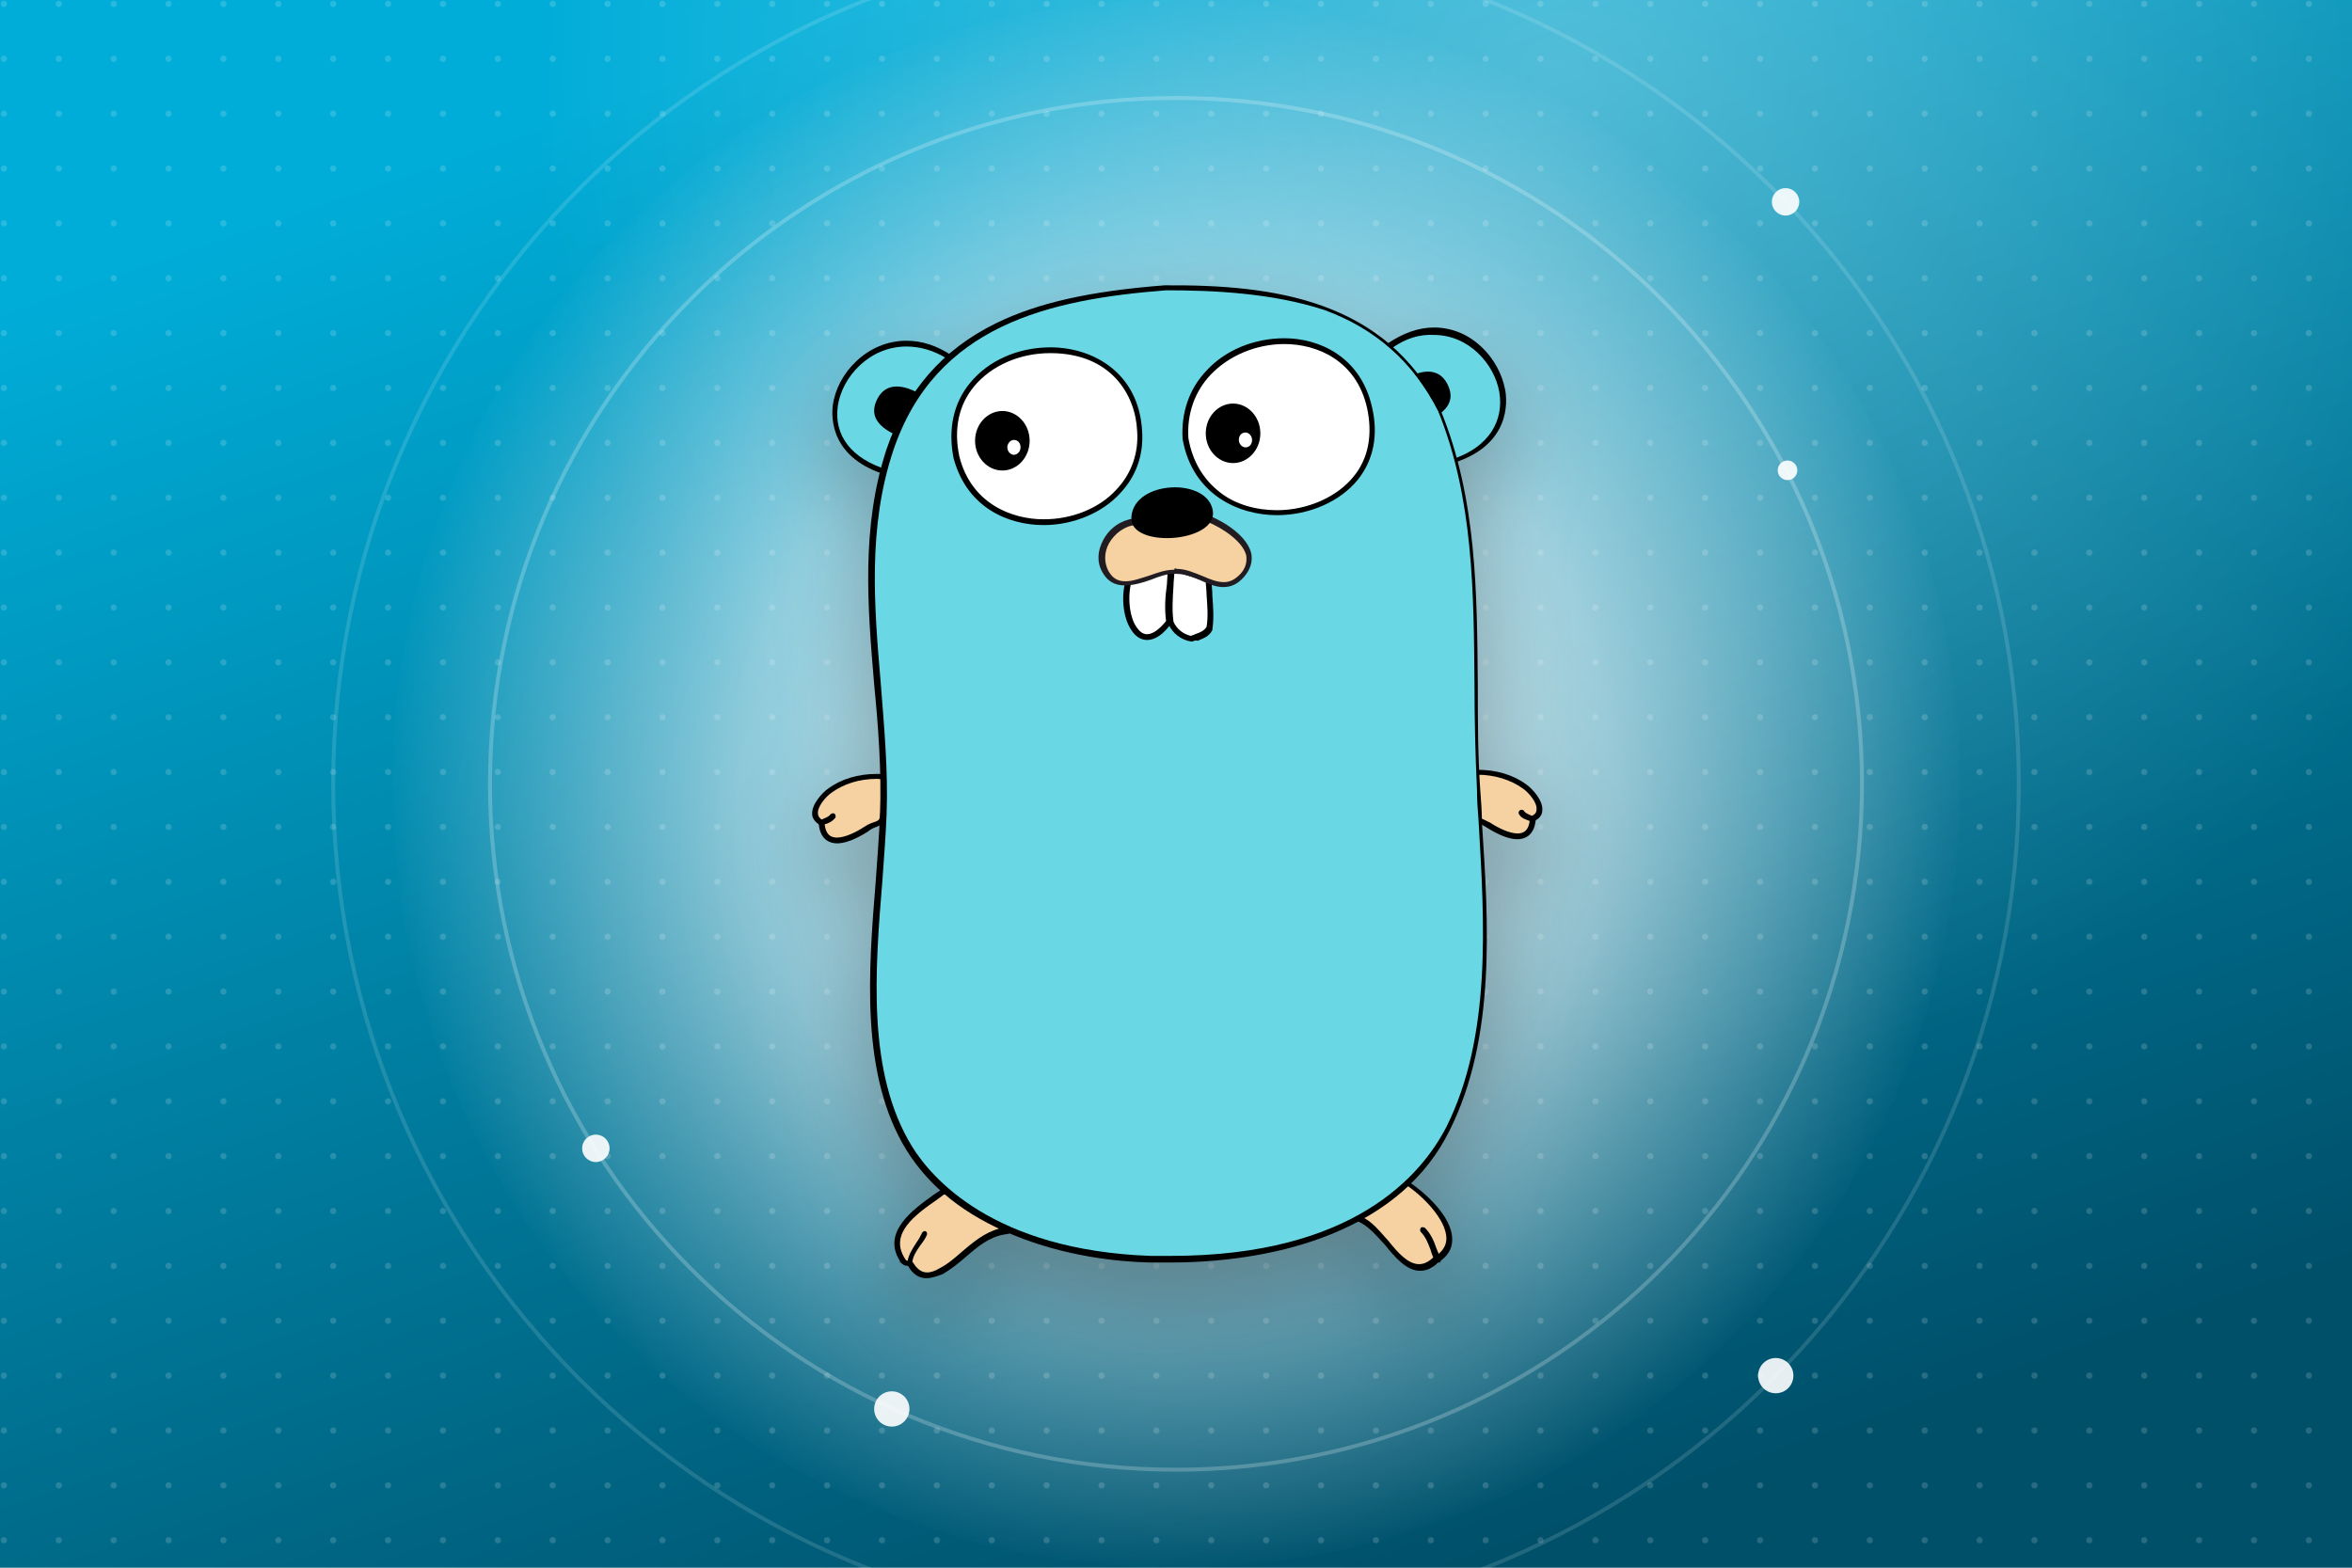
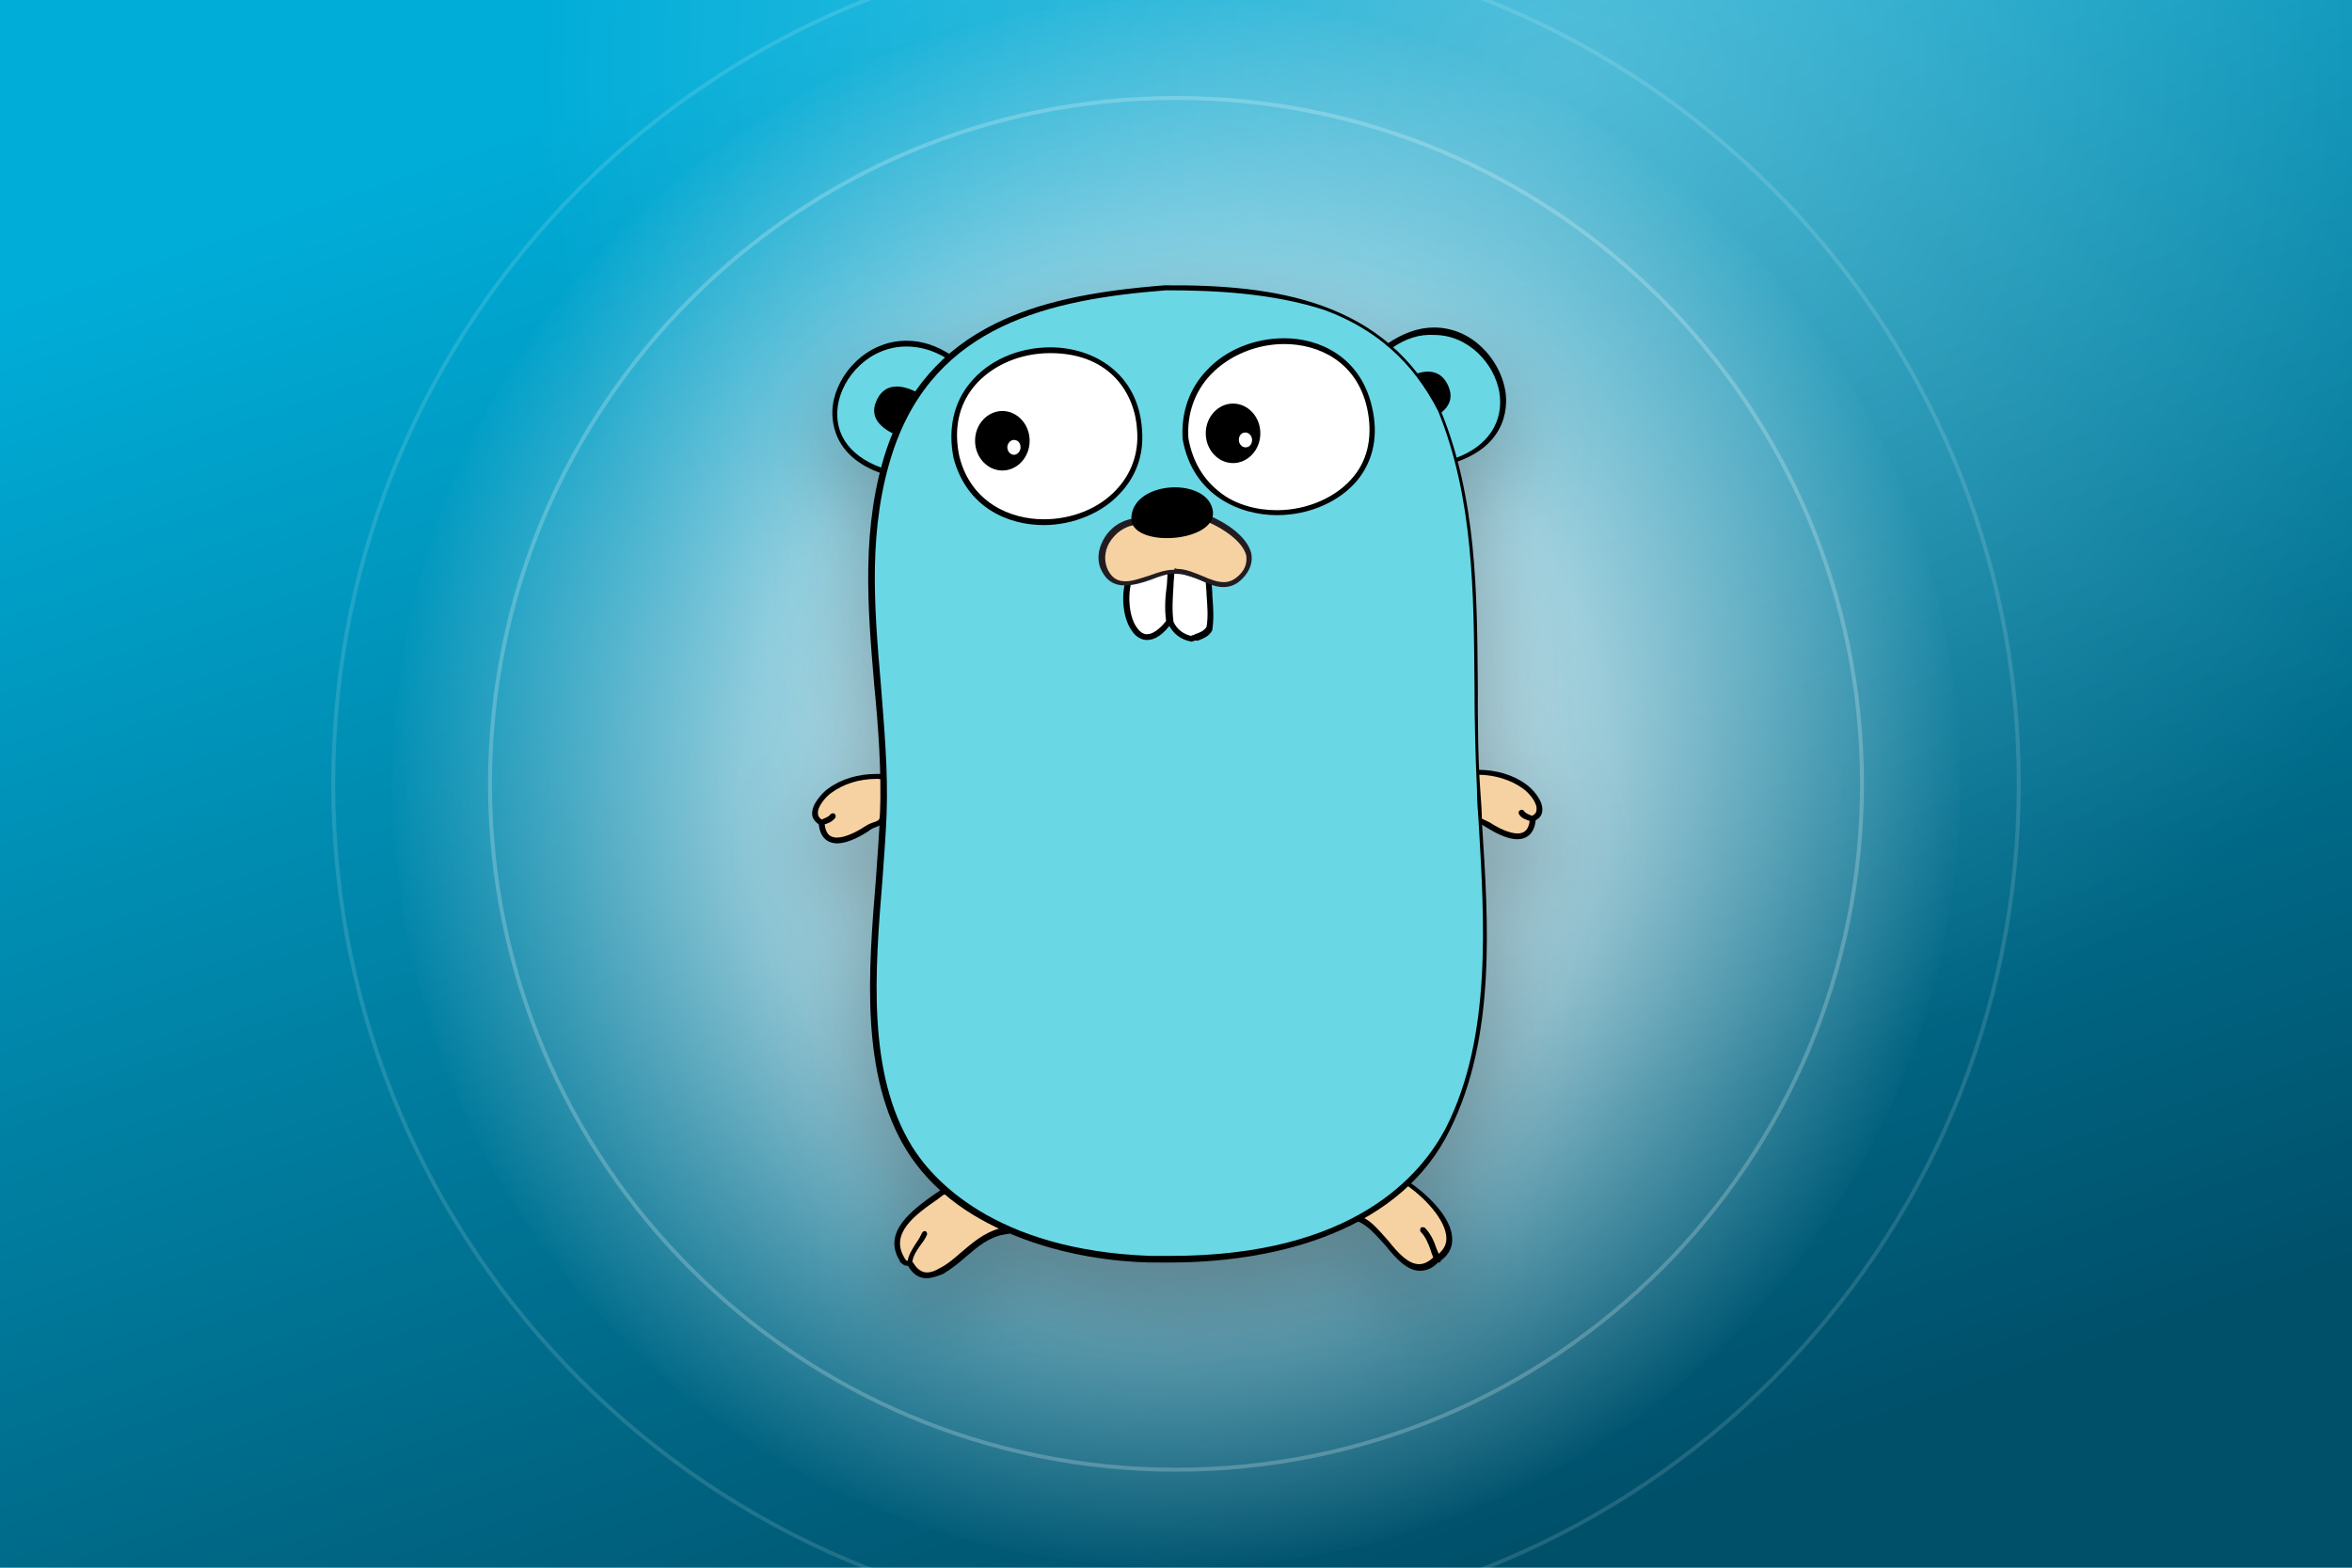
<svg xmlns="http://www.w3.org/2000/svg" xmlns:xlink="http://www.w3.org/1999/xlink" viewBox="0 0 1200 800" width="1200" height="800">
  <defs>
    <linearGradient id="bg" gradientTransform="rotate(63 .5 .5)">
      <stop offset="0" stop-color="#00ADD8" />
      <stop offset="1" stop-color="#00506a" />
    </linearGradient>
    <radialGradient id="glow">
      <stop offset="0" stop-color="#fff" stop-opacity=".32" />
      <stop offset="1" stop-color="#fff" stop-opacity="0" />
    </radialGradient>
-     <pattern id="dots" width="28" height="28" patternUnits="userSpaceOnUse">
-       <circle cx="2" cy="2" r="1.6" fill="#fff" fill-opacity=".16" />
-     </pattern>
    <radialGradient id="spot">
      <stop offset="0" stop-color="#fff" stop-opacity=".92" />
      <stop offset=".55" stop-color="#fff" stop-opacity=".55" />
      <stop offset="1" stop-color="#fff" stop-opacity="0" />
    </radialGradient>
    <filter id="shadow" x="-40%" y="-40%" width="180%" height="180%">
      <feDropShadow dx="0" dy="18" stdDeviation="22" flood-color="#000" flood-opacity=".28" />
    </filter>
  </defs>
  <rect width="1200" height="800" fill="url(#bg)" />
-   <rect width="1200" height="800" fill="url(#dots)" />
  <circle cx="795" cy="40" r="520" fill="url(#glow)" />
  <circle cx="600" cy="400" r="400" fill="url(#spot)" />
  <circle cx="600" cy="400" r="350" fill="none" stroke="#fff" stroke-opacity="0.22" stroke-width="2" />
  <circle cx="600" cy="400" r="430" fill="none" stroke="#fff" stroke-opacity="0.13" stroke-width="2" />
-   <circle cx="912" cy="240" r="5" fill="#ffffff" fill-opacity=".9" />
-   <circle cx="704" cy="-17" r="9" fill="#ffffff" fill-opacity=".9" />
-   <circle cx="304" cy="586" r="7" fill="#ffffff" fill-opacity=".9" />
-   <circle cx="906" cy="702" r="9" fill="#ffffff" fill-opacity=".9" />
-   <circle cx="455" cy="719" r="9" fill="#ffffff" fill-opacity=".9" />
-   <circle cx="911" cy="103" r="7" fill="#ffffff" fill-opacity=".9" />
  <g filter="url(#shadow)">
    <svg x="330" y="130" width="540" height="540" viewBox="0 0 128 128">
      <defs>
        <path id="m-go-original-a" d="M18.8 1h90.5v126H18.8z" />
      </defs>
      <clipPath id="m-go-original-b">
        <use xlink:href="#m-go-original-a" overflow="visible" />
      </clipPath>
      <path fill-rule="evenodd" clip-rule="evenodd" fill="#F6D2A2" d="M21.1 68.7c.2 3.5 3.7 1.9 5.3.8 1.5-1.1 2-.2 2.1-2.3.1-1.4.2-2.7.2-4.1-2.3-.2-4.8.3-6.7 1.7-.9.7-2.8 3-.9 3.9" clip-path="url(#m-go-original-b)" />
      <path d="M23 71.2c-.7 0-2-.3-2.2-2.3-.6-.4-.8-.9-.8-1.2-.1-1.2 1.2-2.6 1.9-3.1 1.6-1.2 3.7-1.8 5.9-1.8h1.3v.3c.1 1.1 0 2.2-.1 3.2 0 .3 0 .6-.1.9-.1 1.5-.4 1.7-1.1 2-.3.1-.6.2-1.1.6-.5.3-2.2 1.4-3.7 1.4zm4.8-7.8c-2.1 0-4 .6-5.5 1.7-.7.5-1.7 1.7-1.6 2.5 0 .3.2.6.6.8l.2.1v.2c.1 1.6.9 1.8 1.5 1.8 1 0 2.4-.7 3.3-1.3.6-.4 1-.5 1.3-.6.5-.2.6-.2.7-1.4 0-.3 0-.6.1-.9.1-.9.1-1.9.1-2.8-.3-.1-.5-.1-.7-.1z" clip-path="url(#m-go-original-b)" />
      <path fill-rule="evenodd" clip-rule="evenodd" fill="#C6B198" d="M21.1 68.7c.5-.2 1.1-.3 1.4-.8" clip-path="url(#m-go-original-b)" />
      <path d="M21.1 69c-.1 0-.3-.1-.3-.2-.1-.2 0-.4.2-.4.1 0 .2-.1.2-.1.4-.2.8-.3 1-.6.1-.1.3-.2.5-.1.1.1.2.3.1.5-.4.5-.9.7-1.3.8l-.2.1h-.2z" clip-path="url(#m-go-original-b)" />
      <path fill-rule="evenodd" clip-rule="evenodd" fill="#6AD7E5" d="M29.3 26.4c-13.6-3.8-3.5-21.1 7.4-14l-7.4 14z" clip-path="url(#m-go-original-b)" />
      <path d="M29.5 26.8l-.3-.1c-7-2-6.9-7-6.7-8.5.5-3.8 4.1-7.8 8.9-7.8 1.9 0 3.7.6 5.5 1.8l.3.2-7.7 14.4zm1.9-15.7c-4.5 0-7.8 3.7-8.3 7.2-.5 3.6 1.7 6.4 6 7.7l7.1-13.5c-1.5-.9-3.1-1.4-4.8-1.4z" clip-path="url(#m-go-original-b)" />
      <path fill-rule="evenodd" clip-rule="evenodd" fill="#6AD7E5" d="M89.6 11.1c10.7-7.5 20.5 9.5 8 13.8l-8-13.8z" clip-path="url(#m-go-original-b)" />
      <path d="M97.5 25.3L89.2 11l.3-.2c1.9-1.3 3.8-2 5.7-2 4.6 0 7.9 3.8 8.6 7.5.3 1.5.6 6.6-6 8.8l-.3.2zm-7.4-14l7.7 13.3c3.9-1.4 5.9-4.4 5.3-8-.6-3.4-3.7-6.9-7.9-6.9-1.7-.1-3.4.4-5.1 1.6z" clip-path="url(#m-go-original-b)" />
      <path fill-rule="evenodd" clip-rule="evenodd" fill="#F6D2A2" d="M92 112.3c2.7 1.7 7.7 6.8 3.6 9.3-3.9 3.6-6.1-4-9.6-5 1.5-2 3.4-3.9 6-4.3" clip-path="url(#m-go-original-b)" />
      <path d="M93.5 122.9c-1.6 0-3-1.6-4.2-3.1-1.1-1.2-2.2-2.5-3.4-2.9l-.5-.1.3-.4c1.2-1.7 3.2-3.9 6.2-4.4h.1l.1.1c1.7 1.1 5.4 4.2 5.3 7.1 0 1.1-.6 2-1.7 2.7-.7.7-1.4 1-2.2 1zm-7-6.5c1.2.5 2.2 1.8 3.2 2.9 1.2 1.5 2.4 2.8 3.7 2.8.6 0 1.2-.3 1.8-.9h.1c.9-.6 1.4-1.3 1.4-2.2 0-2.3-2.9-5.2-4.9-6.5-1.8.5-3.6 1.7-5.3 3.9zm9.1 5.5c-.1 0-.2-.1-.3-.2-.2-.4-.4-.9-.5-1.3-.3-.8-.6-1.6-1.2-2.2-.1-.1-.1-.3 0-.5.1-.1.3-.1.5 0 .7.7 1.1 1.6 1.4 2.5l.5 1.2c.1.2 0 .4-.1.5h-.3z" clip-path="url(#m-go-original-b)" />
      <path fill-rule="evenodd" clip-rule="evenodd" fill="#F6D2A2" d="M43.2 118.1c-3.2.5-5 3.4-7.7 4.9-2.5 1.5-3.5-.5-3.7-.9-.4-.2-.4.2-1-.4-2.3-3.7 2.4-6.4 4.9-8.2 3.5-.8 5.7 2.2 7.5 4.6" clip-path="url(#m-go-original-b)" />
      <path d="M33.8 123.8c-1.3 0-2-1.1-2.2-1.5h-.1c-.3 0-.5-.1-.9-.5v-.1c-2.2-3.5 1.6-6.2 4.1-8l.9-.6h.2c.4-.1.7-.1 1.1-.1 3 0 4.9 2.6 6.5 4.7l.5.7-.6.1c-1.9.3-3.3 1.5-4.7 2.7-.9.8-1.8 1.5-2.8 2.1-.8.3-1.4.5-2 .5zm-2.2-2.1c.1 0 .2 0 .4.1h.1l.1.1c.2.3.7 1.2 1.7 1.2.5 0 1-.2 1.5-.5 1-.5 1.9-1.3 2.7-2 1.3-1.1 2.7-2.3 4.5-2.8-1.5-2-3.3-4.2-5.8-4.2-.3 0-.6 0-.9.1l-.8.6c-2.6 1.8-5.8 4.1-3.9 7.1.1.2.2.3.4.3zm.2.7c-.2 0-.4-.2-.3-.4.1-1 .6-1.7 1.1-2.5.3-.4.5-.8.7-1.2.1-.2.3-.2.4-.2.2.1.2.3.2.4-.2.5-.5.9-.8 1.3-.5.7-.9 1.3-1 2.1 0 .4-.1.5-.3.5z" clip-path="url(#m-go-original-b)" />
      <path fill-rule="evenodd" clip-rule="evenodd" d="M29.9 21.7c-1.8-.9-3.1-2.2-2-4.3 1-1.9 2.9-1.7 4.7-.8l-2.7 5.1zm64.9-1.8c1.8-.9 3.1-2.2 2-4.3-1-1.9-2.9-1.7-4.7-.8l2.7 5.1z" clip-path="url(#m-go-original-b)" />
      <path fill-rule="evenodd" clip-rule="evenodd" fill="#F6D2A2" d="M107.1 68.2c-.2 3.5-3.7 1.9-5.3.8-1.5-1.1-2-.2-2.1-2.3-.1-1.4-.2-2.7-.2-4.1 2.3-.2 4.8.3 6.7 1.7 1 .8 2.8 3 .9 3.9" clip-path="url(#m-go-original-b)" />
      <path d="M105.3 70.7c-1.5 0-3.2-1.1-3.7-1.4-.5-.3-.8-.5-1.1-.6-.8-.3-1-.5-1.1-2 0-.3 0-.6-.1-.9-.1-1-.2-2.1-.1-3.2v-.3h1.3c2.2 0 4.3.6 5.9 1.8.7.5 2 1.9 1.9 3.1 0 .4-.2.9-.8 1.2-.2 2-1.5 2.3-2.2 2.3zM99.8 63c0 .9 0 1.9.1 2.8 0 .3 0 .6.1.9.1 1.2.2 1.2.7 1.4.3.1.7.3 1.3.6.9.6 2.3 1.3 3.3 1.3.6 0 1.4-.2 1.5-1.8V68l.2-.1c.4-.2.6-.4.6-.8.1-.8-.9-2-1.6-2.5-1.5-1.1-3.5-1.7-5.5-1.7-.2.1-.4.1-.7.1z" clip-path="url(#m-go-original-b)" />
      <path fill-rule="evenodd" clip-rule="evenodd" fill="#C6B198" d="M107.1 68.2c-.5-.2-1.1-.3-1.4-.8" clip-path="url(#m-go-original-b)" />
      <path d="M107.1 68.6h-.1l-.2-.1c-.5-.2-1-.3-1.3-.8-.1-.1-.1-.4.1-.5.1-.1.4-.1.5.1.2.3.6.4 1 .6.1 0 .2.1.2.1.2.1.3.3.2.4-.1.1-.3.2-.4.2z" clip-path="url(#m-go-original-b)" />
      <path fill-rule="evenodd" clip-rule="evenodd" fill="#6AD7E5" d="M62.8 4c13.6 0 26.3 1.9 33 15 6 14.6 3.8 30.4 4.8 45.9.8 13.3 2.5 28.6-3.6 40.9-6.5 12.9-22.7 16.2-36 15.7-10.5-.4-23.1-3.8-29.1-13.4-6.9-11.2-3.7-27.9-3.2-40.4.6-14.8-4-29.7.9-44.1C34.5 8.5 48.1 5.1 62.8 4" clip-path="url(#m-go-original-b)" />
      <path d="M63.3 121.9h-2.5c-4.1-.1-10.3-.8-16.4-3.3-5.9-2.4-10.2-5.8-13-10.3-5.6-9.1-4.6-21.6-3.7-32.7.2-2.8.4-5.4.5-7.9.2-5.2-.2-10.6-.7-15.7-.8-9.4-1.6-19.1 1.5-28.5 2.4-7 6.7-12 13.2-15.2 5.1-2.5 11.4-3.9 20.4-4.6C76 3.6 89.3 5.5 96 18.8c4.4 10.7 4.4 22.2 4.5 33.3 0 4.2 0 8.5.3 12.7.1 1.3.2 2.6.2 3.9.8 12.2 1.7 26-3.9 37.2-2.8 5.7-7.7 9.9-14.4 12.6-5.4 2.2-12.2 3.4-19.4 3.4zM62.8 4.3c-14.1 1.1-27.9 4.2-33 19.4-3.1 9.3-2.3 18.9-1.5 28.2.4 5.2.9 10.5.7 15.8-.1 2.5-.3 5.1-.5 7.9-.9 11-1.9 23.4 3.6 32.3 2.3 3.7 9.7 12.5 28.8 13.2h2.5c22.1 0 30.3-9.8 33.3-15.6 5.5-11 4.6-24.8 3.9-36.9-.1-1.3-.2-2.6-.2-3.9-.2-4.2-.3-8.5-.3-12.7-.1-11-.1-22.5-4.4-33.1C92.7 13 88.2 9 82 6.7c-6.4-2.1-13.6-2.4-19.2-2.4z" clip-path="url(#m-go-original-b)" />
      <path fill-rule="evenodd" clip-rule="evenodd" fill="#fff" d="M65.2 22.2c2.4 14.2 25.6 10.4 22.3-3.9-3-12.8-23.1-9.2-22.3 3.9" clip-path="url(#m-go-original-b)" />
      <path d="M76.2 31.5c-4.5 0-10.2-2.4-11.4-9.2-.2-3.2.8-6.1 2.9-8.3 2.3-2.5 5.8-3.9 9.4-3.9 4.2 0 9.2 2.2 10.6 8.3.8 3.4.2 6.4-1.7 8.8-2.1 2.6-5.8 4.3-9.8 4.3zm-10.7-9.3c.5 2.8 1.8 5 3.9 6.6 1.8 1.4 4.3 2.1 6.8 2.1 3.7 0 7.3-1.6 9.3-4.1 1.8-2.2 2.3-5.1 1.6-8.3-1.3-5.7-6-7.7-10-7.7-3.4 0-6.7 1.4-8.9 3.7-1.9 2-2.9 4.7-2.7 7.7z" clip-path="url(#m-go-original-b)" />
      <path fill-rule="evenodd" clip-rule="evenodd" fill="#fff" d="M37.5 24.5c3.2 12.3 22.9 9.2 22.2-3.2-.9-14.8-25.3-12-22.2 3.2" clip-path="url(#m-go-original-b)" />
      <path d="M48 32.7c-4.3 0-9.3-2.1-10.9-8.1-.7-3.5 0-6.7 2-9.1 2.2-2.7 5.8-4.3 9.7-4.3 5.2 0 10.7 3.1 11.1 10.1.2 2.9-.7 5.5-2.7 7.6-2.1 2.3-5.6 3.8-9.2 3.8zm.8-20.8c-3.7 0-7.1 1.5-9.2 4-1.9 2.3-2.5 5.2-1.8 8.5C39.2 30 44 32 48 32c3.4 0 6.7-1.3 8.8-3.6 1.8-1.9 2.7-4.4 2.5-7.1-.2-4.3-3.1-9.4-10.5-9.4z" clip-path="url(#m-go-original-b)" />
      <path fill-rule="evenodd" clip-rule="evenodd" fill="#fff" d="M68 39.2c0 1.8.4 3.9.1 5.9-.5.9-1.4 1-2.2 1.3-1.1-.2-2-.9-2.5-1.9-.3-2.2.1-4.4.2-6.6l4.4 1.3z" clip-path="url(#m-go-original-b)" />
      <path d="M65.9 46.8c-1.3-.2-2.3-1-2.8-2.1-.2-1.6-.1-3.1 0-4.6.1-.7.1-1.4.1-2.1v-.4l5.1 1.6v.2c0 .6.1 1.2.1 1.9.1 1.3.2 2.7 0 4v.1c-.4.8-1.1 1-1.8 1.3-.2-.1-.4 0-.7.1zm-2.2-2.4c.4.9 1.2 1.5 2.1 1.7.2-.1.4-.1.5-.2.6-.2 1.1-.4 1.4-.9.2-1.2.1-2.5 0-3.8 0-.6-.1-1.2-.1-1.7l-3.8-1.2c0 .6-.1 1.2-.1 1.7-.1 1.6-.2 3 0 4.4z" clip-path="url(#m-go-original-b)" />
      <path fill-rule="evenodd" clip-rule="evenodd" d="M46.3 22.5c0 2-1.5 3.6-3.3 3.6-1.8 0-3.3-1.6-3.3-3.6s1.5-3.6 3.3-3.6c1.8 0 3.3 1.6 3.3 3.6" clip-path="url(#m-go-original-b)" />
      <path fill-rule="evenodd" clip-rule="evenodd" fill="#fff" d="M45.2 23.3c0 .5-.4.9-.8.9s-.8-.4-.8-.9.4-.9.8-.9c.5 0 .8.4.8.9" clip-path="url(#m-go-original-b)" />
      <path fill-rule="evenodd" clip-rule="evenodd" d="M74.2 21.6c0 2-1.5 3.6-3.3 3.6-1.8 0-3.3-1.6-3.3-3.6s1.5-3.6 3.3-3.6c1.8 0 3.3 1.6 3.3 3.6" clip-path="url(#m-go-original-b)" />
      <path fill-rule="evenodd" clip-rule="evenodd" fill="#fff" d="M73.2 22.4c0 .5-.3.9-.8.9-.4 0-.8-.4-.8-.9s.3-.9.8-.9c.4 0 .8.4.8.9M58.4 39c-1.5 3.5.8 10.6 4.8 5.4-.3-2.2.1-4.4.2-6.6l-5 1.2z" clip-path="url(#m-go-original-b)" />
      <path d="M60.5 46.6c-.7 0-1.4-.4-1.9-1.2-1.1-1.6-1.3-4.6-.5-6.5l.1-.2 5.5-1.4v.4l-.1 2.2c-.1 1.5-.2 2.9 0 4.4v.1l-.1.1c-1 1.4-2 2.1-3 2.1zm-1.8-7.3c-.6 1.7-.4 4.4.5 5.7.4.6.8.9 1.3.9.7 0 1.5-.6 2.3-1.6-.2-1.5-.1-3 .1-4.4l.1-1.7-4.3 1.1z" clip-path="url(#m-go-original-b)" />
      <path fill-rule="evenodd" clip-rule="evenodd" fill="#F6D2A2" d="M58.9 32.2c-2.7.2-4.9 3.5-3.5 6 1.9 3.4 6-.3 8.6 0 3 .1 5.4 3.2 7.8.6 2.7-2.9-1.2-5.7-4.1-7l-8.8.4z" clip-path="url(#m-go-original-b)" />
      <path fill="#231F20" d="M69.7 40.2c-.9 0-1.8-.4-2.7-.8-.9-.4-1.9-.8-3-.8h-.3c-.8 0-1.7.3-2.7.7-1.1.4-2.2.7-3.2.7-1.2 0-2.1-.5-2.7-1.6-.7-1.2-.6-2.6.1-3.9.8-1.5 2.2-2.4 3.7-2.6l8.9-.4h.1c2.2.9 4.7 2.6 5.2 4.6.2 1-.1 2-.9 2.9-.8.9-1.6 1.2-2.5 1.2zM64.1 38c1.1 0 2.2.5 3.2.9.9.4 1.7.7 2.5.7.7 0 1.3-.3 1.9-.9.7-.7.9-1.5.8-2.3-.4-1.7-2.8-3.3-4.7-4.1l-8.7.4c-1.3.1-2.5 1-3.2 2.2-.6 1.1-.6 2.3-.1 3.3.5.9 1.1 1.3 2.1 1.3.9 0 1.9-.4 2.9-.7 1.1-.4 2-.7 3-.7 0-.2.1-.2.3-.1z" clip-path="url(#m-go-original-b)" />
      <path fill-rule="evenodd" clip-rule="evenodd" d="M58.6 32.1c-.2-4.7 8.8-5.3 9.8-1.4 1.1 4-9.4 4.9-9.8 1.4" clip-path="url(#m-go-original-b)" />
    </svg>
  </g>
</svg>
